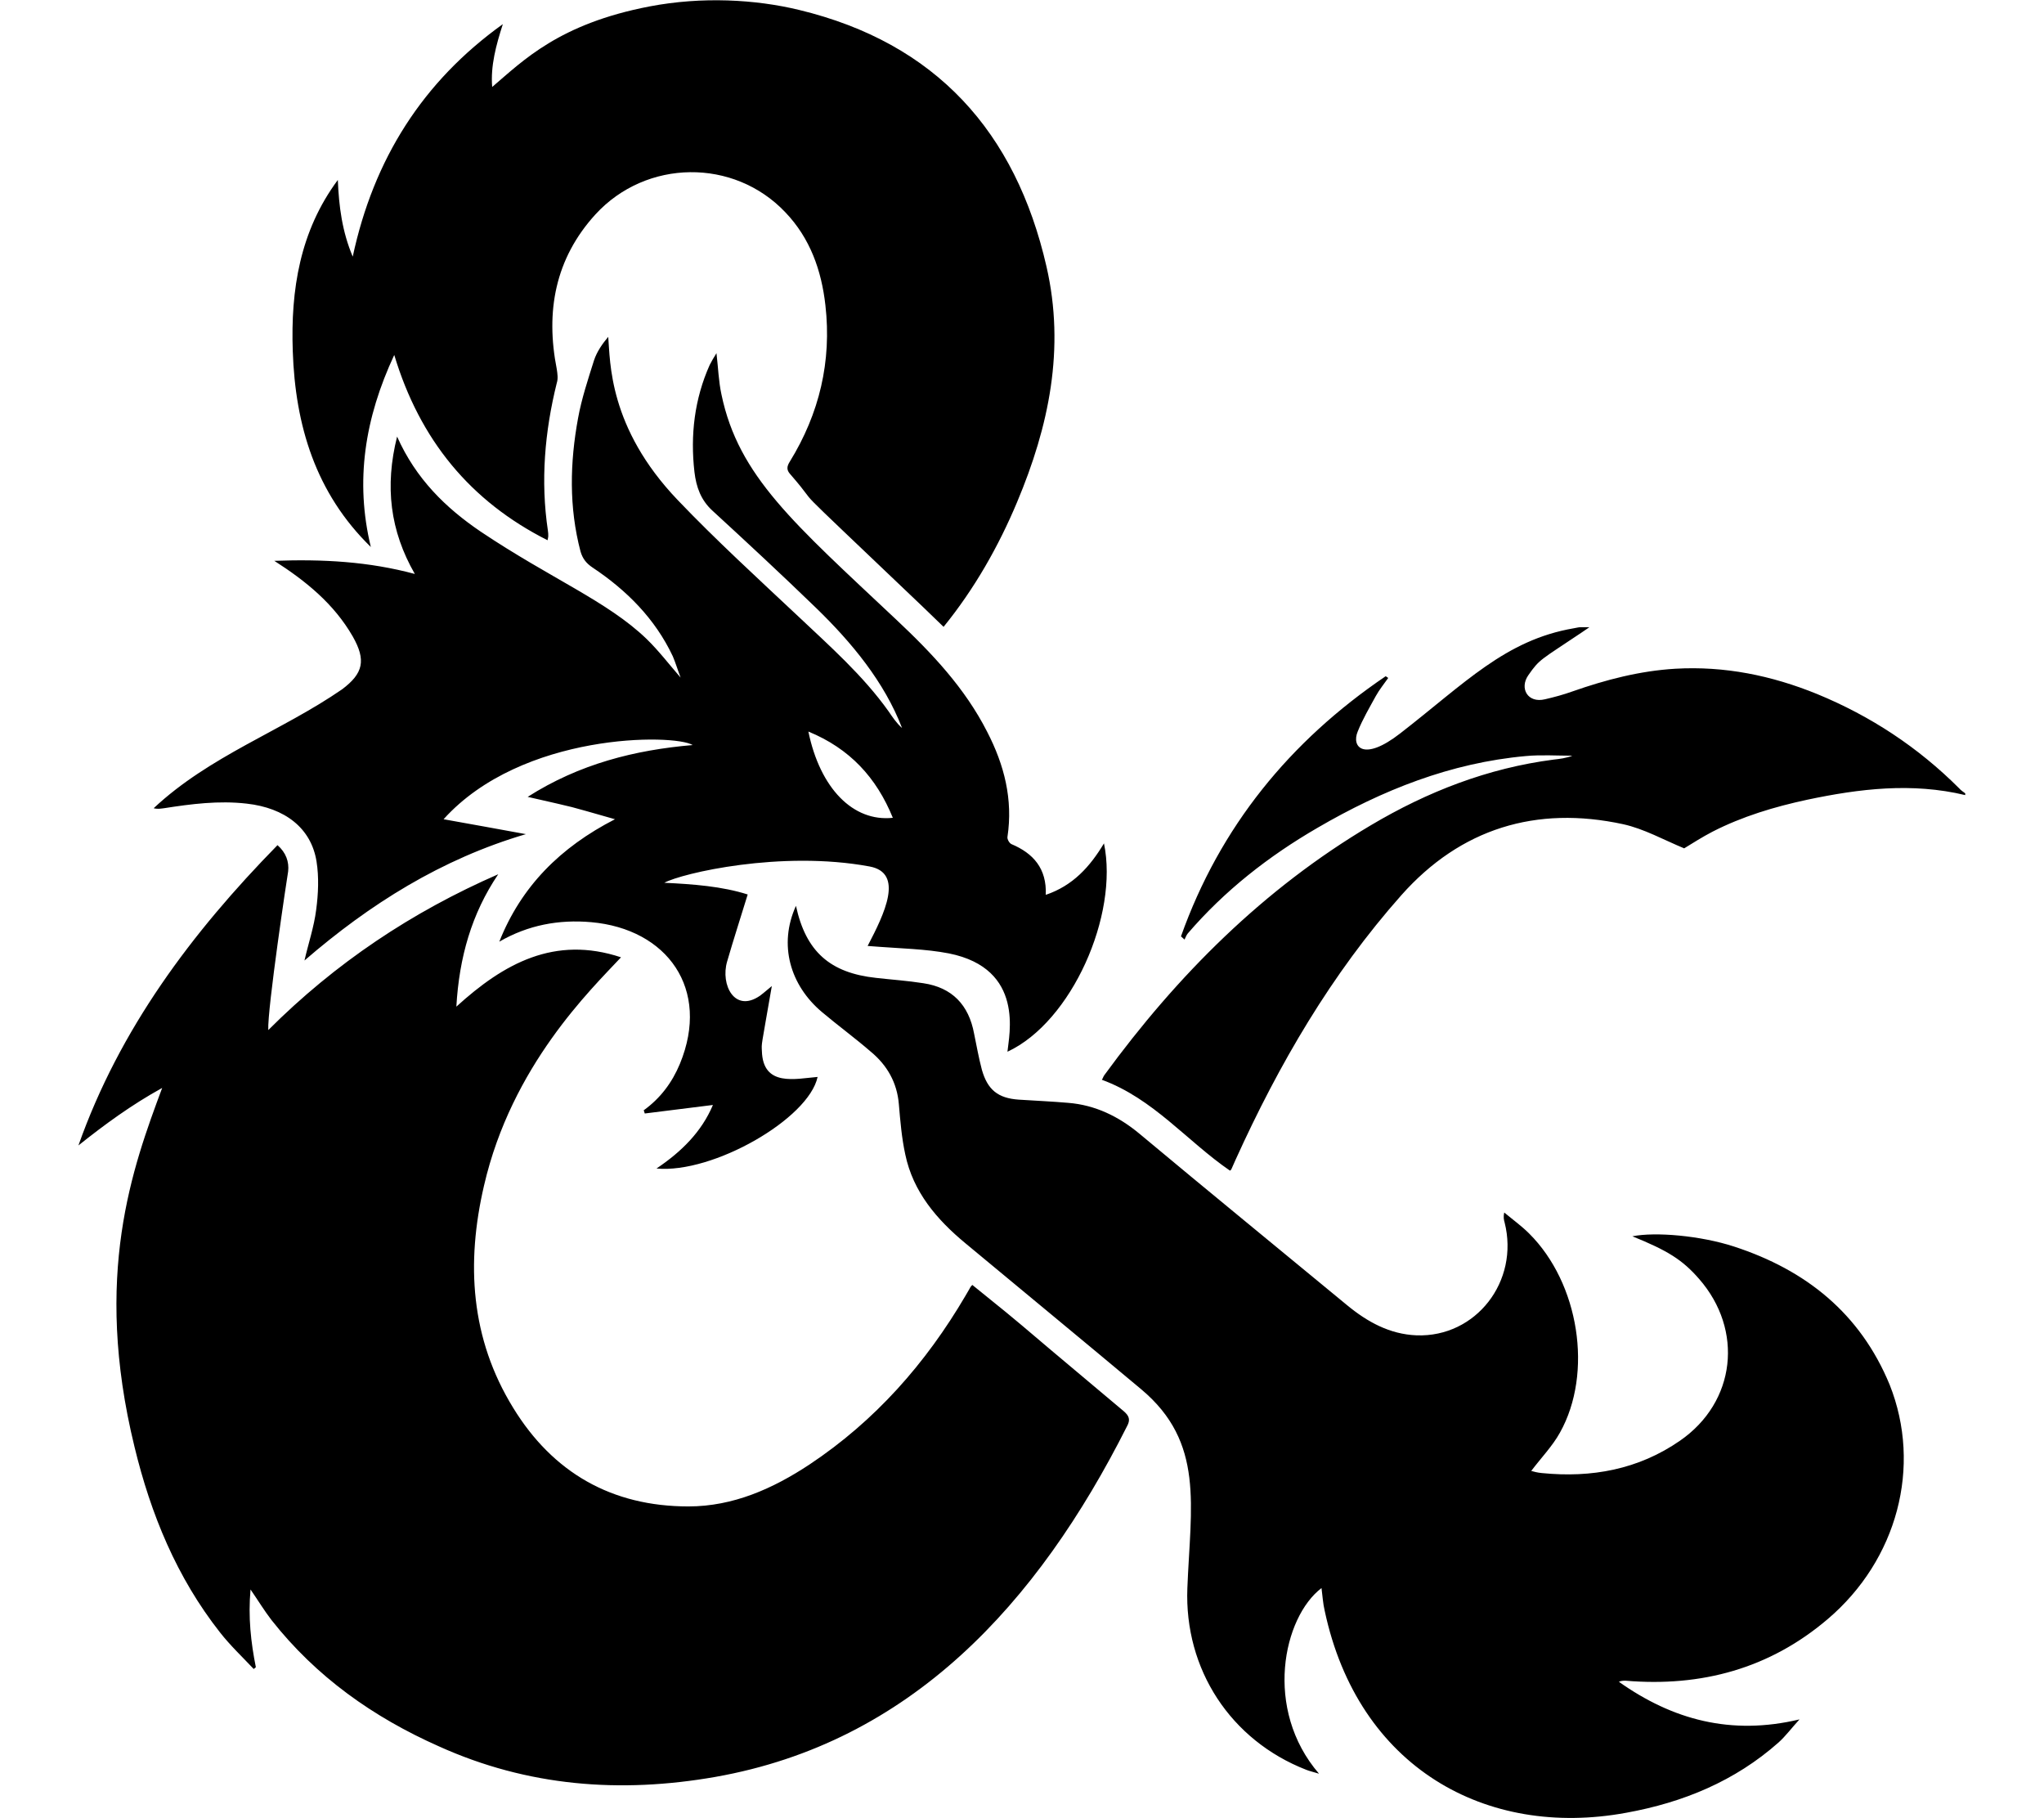
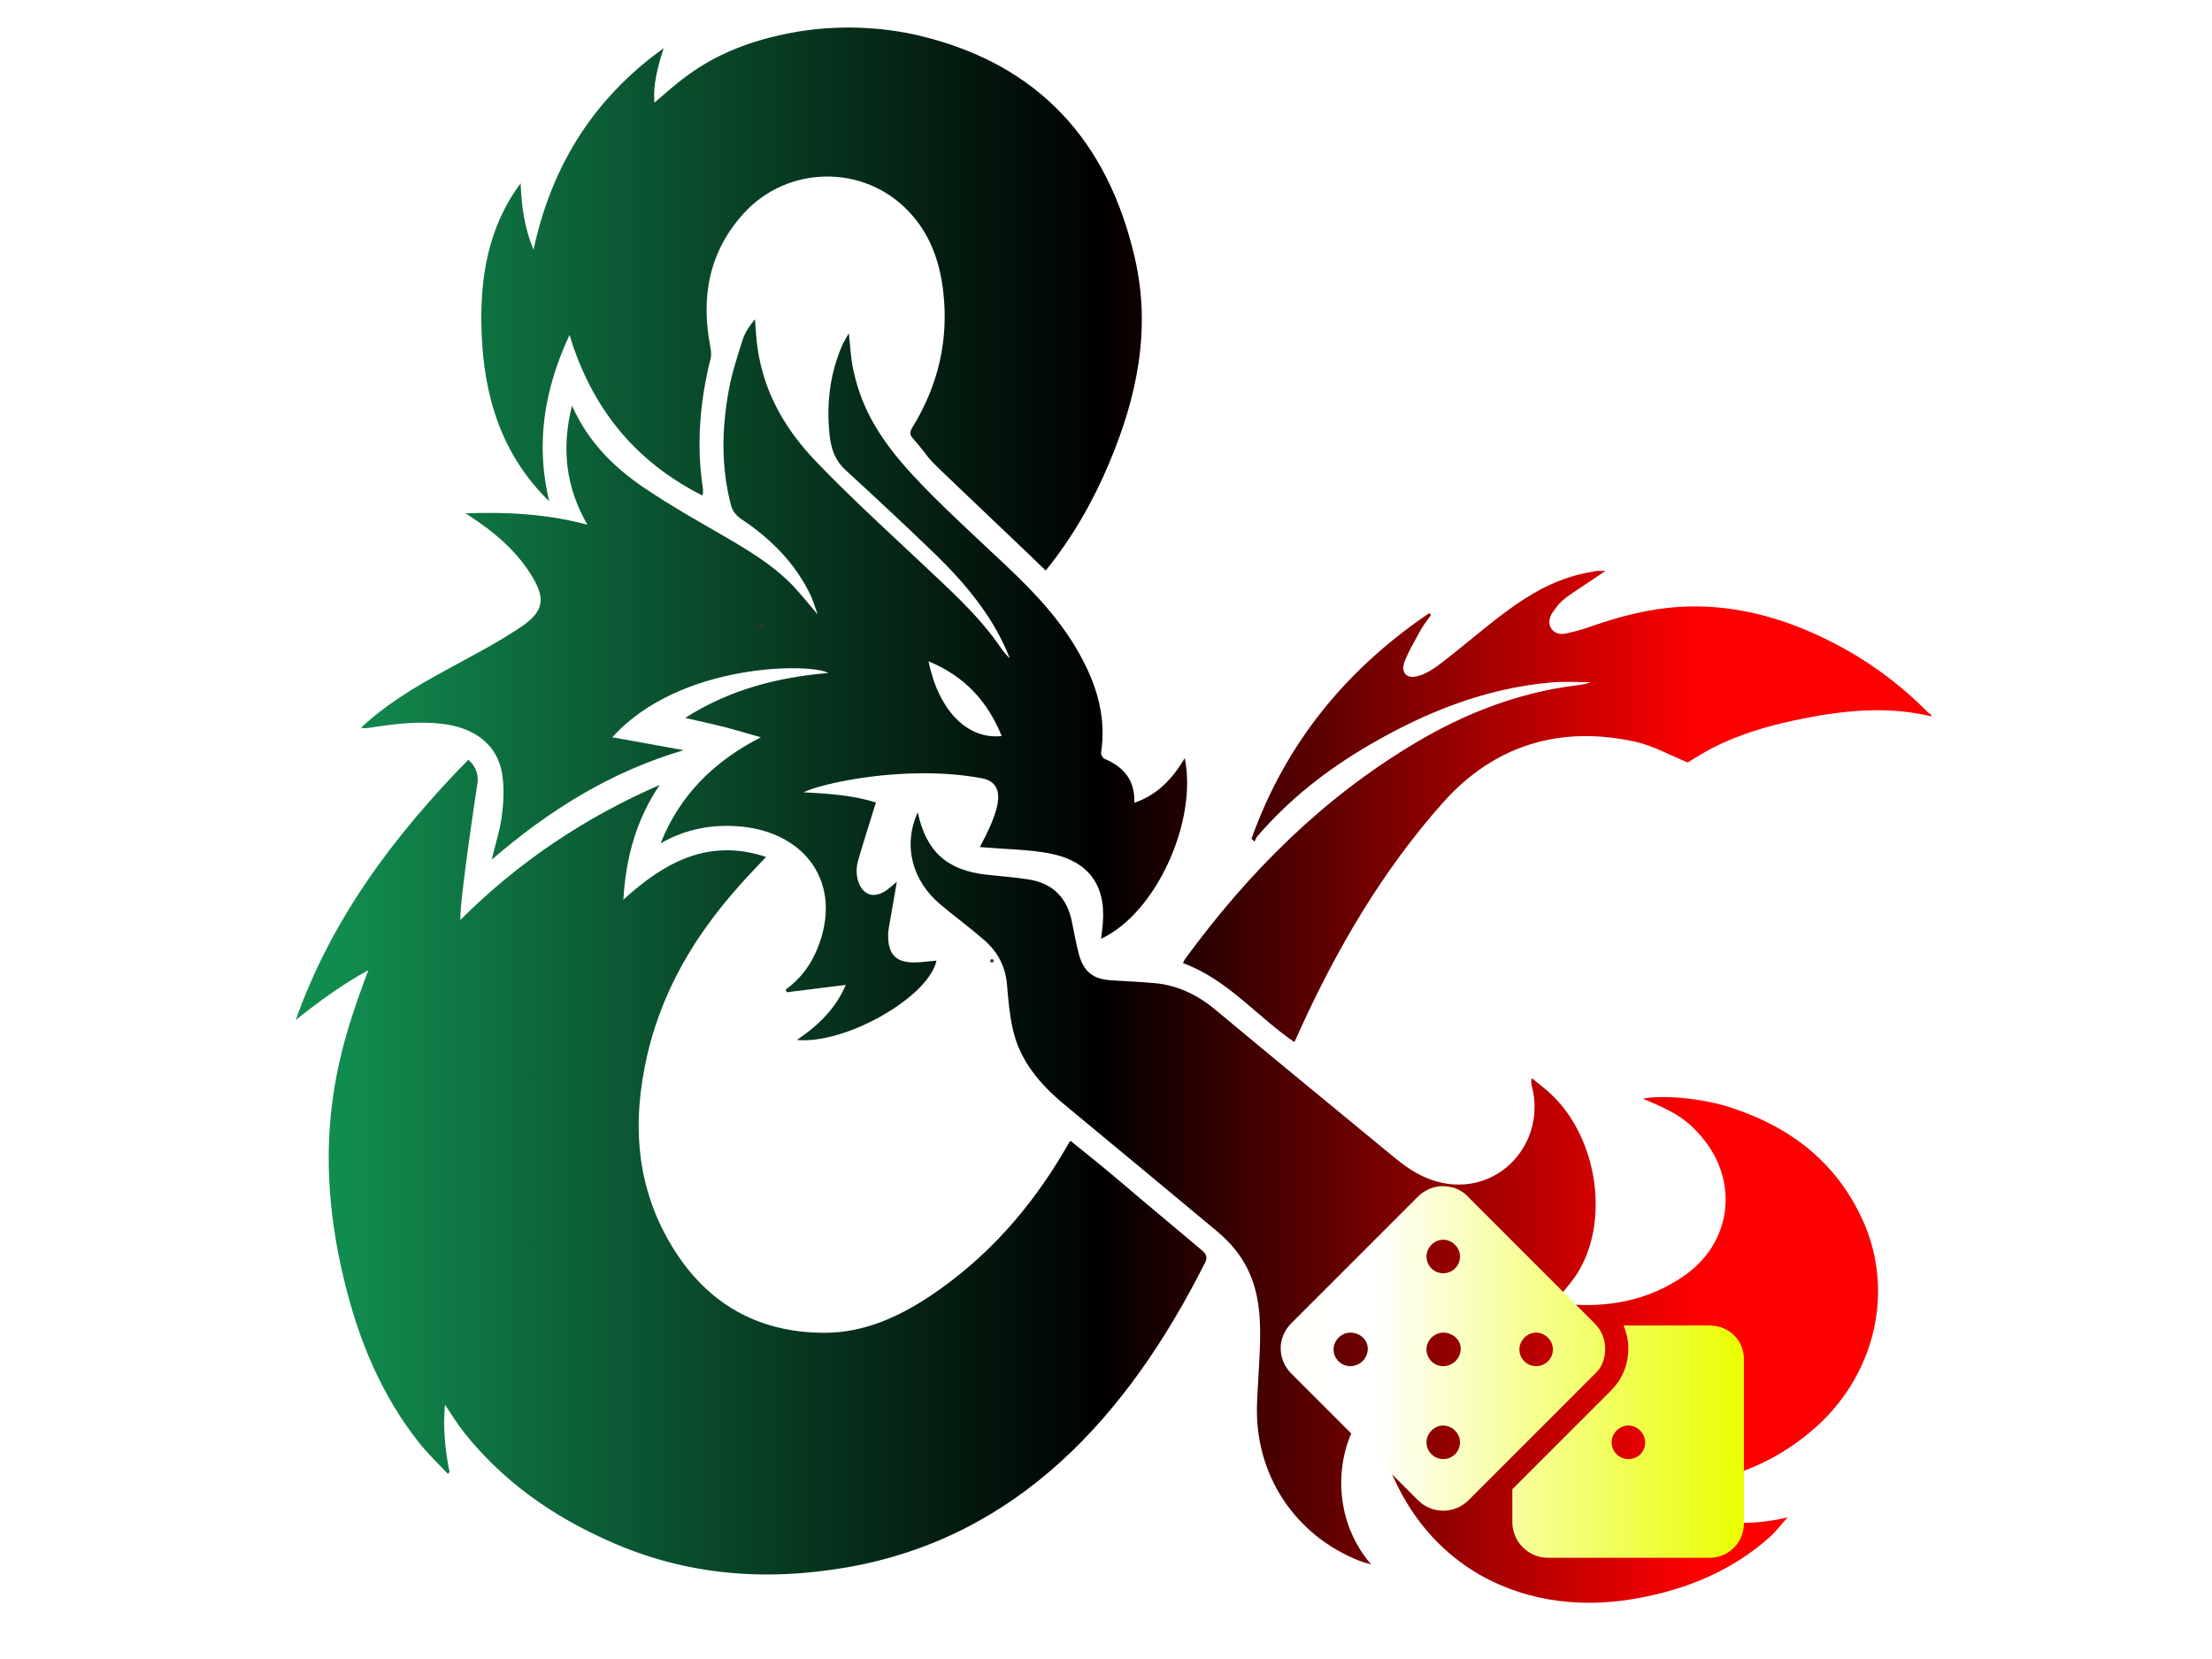
- <svg xmlns="http://www.w3.org/2000/svg" viewBox="0 0 576 512">
-   <path d="M82.5 98.9c-.6-17.2 2-33.8 12.7-48.2.3 7.4 1.2 14.5 4.2 21.6 5.9-27.5 19.7-49.3 42.3-65.5-1.9 5.9-3.5 11.8-3 17.7 8.7-7.4 18.8-17.8 44.4-22.7 14.7-2.8 29.7-2 42.1 1 38.5 9.3 61 34.3 69.7 72.3 5.3 23.1.7 45-8.3 66.4-5.2 12.4-12 24.4-20.7 35.1-2-1.9-3.9-3.8-5.8-5.6-42.8-40.8-26.8-25.2-37.4-37.4-1.1-1.2-1-2.2-.1-3.6 8.3-13.5 11.8-28.2 10-44-1.1-9.8-4.3-18.9-11.3-26.2-14.5-15.3-39.2-15-53.5.6-11.4 12.5-14.1 27.4-10.9 43.6.2 1.3.4 2.7 0 3.9-3.4 13.7-4.6 27.6-2.5 41.6.1.5.1 1.1.1 1.6 0 .3-.1.5-.2 1.1-21.8-11-36-28.3-43.2-52.2-8.3 17.8-11.1 35.5-6.6 54.1-15.6-15.2-21.3-34.3-22-55.2zm469.6 123.2c-11.6-11.6-25-20.4-40.1-26.6-12.8-5.2-26-7.9-39.9-7.1-10 .6-19.6 3.1-29 6.4-2.5.9-5.1 1.6-7.7 2.2-4.9 1.2-7.3-3.1-4.7-6.8 3.2-4.6 3.4-4.2 15-12 .6-.4 1.2-.8 2.2-1.5h-2.5c-.6 0-1.2.2-1.9.3-19.3 3.3-30.7 15.5-48.9 29.6-10.4 8.1-13.8 3.8-12-.5 1.4-3.5 3.3-6.7 5.1-10 1-1.8 2.3-3.4 3.5-5.1-.2-.2-.5-.3-.7-.5-27 18.3-46.7 42.4-57.7 73.3.3.3.7.6 1 .9.3-.6.5-1.2.9-1.7 10.4-12.1 22.8-21.8 36.6-29.8 18.2-10.6 37.5-18.3 58.7-20.2 4.3-.4 8.7-.1 13.1-.1-1.8.7-3.5.9-5.3 1.1-18.5 2.4-35.5 9-51.5 18.5-30.2 17.9-54.5 42.2-75.1 70.4-.3.4-.4.9-.7 1.3 14.5 5.3 24 17.3 36.1 25.6.2-.1.3-.2.4-.4l1.2-2.7c12.2-26.9 27-52.3 46.7-74.5 16.7-18.8 38-25.3 62.5-20 5.9 1.3 11.4 4.4 17.2 6.8 2.3-1.4 5.1-3.2 8-4.7 8.4-4.3 17.4-7 26.7-9 14.7-3.1 29.5-4.9 44.5-1.3v-.5c-.5-.4-1.2-.8-1.7-1.4zM316.7 397.6c-39.4-33-22.8-19.5-42.7-35.6-.8.9 0-.2-1.9 3-11.2 19.1-25.5 35.3-44 47.6-10.3 6.8-21.5 11.8-34.1 11.8-21.6 0-38.2-9.5-49.4-27.8-12-19.5-13.3-40.7-8.2-62.6 7.8-33.8 30.1-55.2 38.6-64.3-18.7-6.2-33 1.7-46.4 13.9.8-13.9 4.3-26.2 11.8-37.3-24.3 10.6-45.9 25-64.8 43.9-.3-5.8 5.4-43.7 5.6-44.7.3-2.7-.6-5.3-3-7.4-24.2 24.7-44.5 51.8-56.1 84.6 7.4-5.9 14.9-11.4 23.6-16.2-8.3 22.3-19.6 52.8-7.8 101.1 4.6 19 11.9 36.8 24.1 52.3 2.9 3.7 6.3 6.9 9.5 10.3.2-.2.4-.3.6-.5-1.4-7-2.2-14.1-1.5-21.9 2.2 3.2 3.9 6 5.9 8.6 12.6 16 28.7 27.4 47.2 35.6 25 11.3 51.1 13.3 77.9 8.6 54.9-9.7 90.7-48.6 116-98.8 1-1.8.6-2.9-.9-4.2zm172-46.4c-9.5-3.1-22.2-4.2-28.7-2.9 9.9 4 14.1 6.6 18.8 12 12.6 14.4 10.4 34.7-5.4 45.6-11.7 8.1-24.9 10.5-38.9 9.1-1.2-.1-2.3-.4-3-.6 2.8-3.7 6-7 8.1-10.8 9.4-16.8 5.4-42.1-8.7-56.1-2.1-2.1-4.6-3.9-7-5.9-.3 1.3-.1 2.1.1 2.8 4.2 16.6-8.1 32.4-24.8 31.8-7.6-.3-13.9-3.8-19.6-8.5-19.5-16.1-39.1-32.1-58.5-48.3-5.9-4.9-12.5-8.1-20.1-8.7-4.6-.4-9.3-.6-13.9-.9-5.9-.4-8.8-2.8-10.4-8.4-.9-3.4-1.5-6.8-2.2-10.2-1.5-8.1-6.2-13-14.3-14.2-4.4-.7-8.9-1-13.3-1.5-13-1.4-19.8-7.4-22.6-20.3-5 11-1.6 22.4 7.3 29.9 4.5 3.8 9.3 7.3 13.8 11.2 4.6 3.8 7.4 8.7 7.9 14.8.4 4.7.8 9.5 1.8 14.1 2.2 10.6 8.9 18.4 17 25.1 16.5 13.7 33 27.3 49.5 41.1 17.9 15 13.9 32.8 13 56-.9 22.9 12.2 42.9 33.5 51.2 1 .4 2 .6 3.6 1.1-15.7-18.2-10.1-44.1.7-52.3.3 2.2.4 4.3.9 6.4 9.4 44.1 45.4 64.2 85 56.9 16-2.9 30.6-8.9 42.9-19.8 2-1.8 3.7-4.1 5.9-6.5-19.3 4.6-35.8.1-50.9-10.6.7-.3 1.3-.3 1.9-.3 21.3 1.8 40.6-3.4 57-17.4 19.5-16.6 26.6-42.9 17.4-66-8.3-20.1-23.6-32.3-43.8-38.9zM99.4 179.3c-5.3-9.2-13.2-15.6-22.1-21.3 13.7-.5 26.6.2 39.6 3.7-7-12.2-8.5-24.7-5-38.7 5.3 11.9 13.7 20.1 23.6 26.8 19.7 13.2 35.7 19.6 46.7 30.2 3.4 3.3 6.3 7.1 9.6 10.9-.8-2.1-1.4-4.1-2.2-6-5-10.6-13-18.6-22.6-25-1.8-1.2-2.8-2.5-3.4-4.5-3.3-12.5-3-25.1-.7-37.6 1-5.5 2.8-10.9 4.5-16.3.8-2.4 2.3-4.6 4-6.6.6 6.9 0 25.5 19.6 46 10.8 11.3 22.4 21.9 33.9 32.7 9 8.5 18.3 16.7 25.5 26.8 1.1 1.6 2.2 3.3 3.8 4.7-5-13-14.2-24.1-24.2-33.8-9.6-9.3-19.4-18.4-29.2-27.4-3.3-3-4.6-6.7-5.1-10.9-1.2-10.4 0-20.6 4.3-30.2.5-1 1.1-2 1.9-3.3.5 4.2.6 7.9 1.4 11.6 4.8 23.1 20.4 36.3 49.3 63.5 10 9.4 19.3 19.2 25.6 31.6 4.8 9.3 7.3 19 5.7 29.6-.1.6.5 1.7 1.1 2 6.2 2.6 10 6.9 9.7 14.3 7.7-2.6 12.5-8 16.4-14.5 4.2 20.2-9.1 50.3-27.2 58.7.4-4.5 5-23.4-16.5-27.7-6.8-1.3-12.8-1.3-22.9-2.1 4.7-9 10.4-20.6.5-22.4-24.9-4.6-52.8 1.9-57.8 4.6 8.2.4 16.3 1 23.5 3.3-2 6.5-4 12.7-5.8 18.9-1.9 6.5 2.1 14.6 9.3 9.6 1.2-.9 2.3-1.9 3.3-2.7-3.1 17.9-2.9 15.9-2.8 18.3.3 10.2 9.5 7.8 15.7 7.3-2.5 11.8-29.5 27.3-45.4 25.8 7-4.7 12.7-10.3 15.9-17.9-6.5.8-12.9 1.6-19.2 2.4l-.3-.9c4.7-3.4 8-7.8 10.2-13.1 8.7-21.1-3.6-38-25-39.9-9.1-.8-17.8.8-25.9 5.5 6.2-15.6 17.2-26.6 32.6-34.5-15.2-4.3-8.9-2.7-24.6-6.3 14.6-9.3 30.2-13.2 46.5-14.6-5.2-3.2-48.1-3.6-70.2 20.9 7.9 1.4 15.5 2.8 23.2 4.2-23.8 7-44 19.7-62.4 35.6 1.1-4.8 2.7-9.5 3.3-14.3.6-4.5.8-9.2.1-13.6-1.5-9.4-8.9-15.1-19.7-16.3-7.9-.9-15.6.1-23.3 1.3-.9.1-1.7.3-2.9 0 15.8-14.8 36-21.7 53.1-33.5 6-4.5 6.8-8.2 3-14.9zm128.4 26.8c3.3 16 12.6 25.5 23.8 24.3-4.6-11.3-12.1-19.5-23.8-24.3z" />
+ <svg xmlns="http://www.w3.org/2000/svg" version="1.1" width="640" height="480" viewBox="0 0 640 480" xml:space="preserve">
+   <defs>
+ </defs>
+   <g transform="matrix(0.89 0 0 0.89 322.18 235.85)">
+     <linearGradient id="SVGID_1858" gradientUnits="userSpaceOnUse" gradientTransform="matrix(1 0 0 1 22.1 0.07)" x1="0" y1="256.047" x2="531.7" y2="256.047">
+       <stop offset="2.927%" style="stop-color:rgba(17, 140, 79, 1);" />
+       <stop offset="49.268%" style="stop-color:rgba(0, 0, 0, 1);" />
+       <stop offset="85.854%" style="stop-color:rgba(255, 0, 0, 1);" />
+     </linearGradient>
+     <path style="stroke: none; stroke-width: 1; stroke-dasharray: none; stroke-linecap: butt; stroke-dashoffset: 0; stroke-linejoin: miter; stroke-miterlimit: 4; fill: url(#SVGID_1858); fill-rule: nonzero; opacity: 1;" transform=" translate(-287.95, -256.12)" d="M 82.5 98.9 c -0.6 -17.2 2 -33.8 12.7 -48.2 c 0.3 7.4 1.2 14.5 4.2 21.6 c 5.9 -27.5 19.7 -49.3 42.3 -65.5 c -1.9 5.9 -3.5 11.8 -3 17.7 c 8.7 -7.4 18.8 -17.8 44.4 -22.7 c 14.7 -2.8 29.7 -2 42.1 1 c 38.5 9.3 61 34.3 69.7 72.3 c 5.3 23.1 0.7 45 -8.3 66.4 c -5.2 12.4 -12 24.4 -20.7 35.1 c -2 -1.9 -3.9 -3.8 -5.8 -5.6 c -42.8 -40.8 -26.8 -25.2 -37.4 -37.4 c -1.1 -1.2 -1 -2.2 -0.1 -3.6 c 8.3 -13.5 11.8 -28.2 10 -44 c -1.1 -9.8 -4.3 -18.9 -11.3 -26.2 c -14.5 -15.3 -39.2 -15 -53.5 0.6 c -11.4 12.5 -14.1 27.4 -10.9 43.6 c 0.2 1.3 0.4 2.7 0 3.9 c -3.4 13.7 -4.6 27.6 -2.5 41.6 c 0.1 0.5 0.1 1.1 0.1 1.6 c 0 0.3 -0.1 0.5 -0.2 1.1 c -21.8 -11 -36 -28.3 -43.2 -52.2 c -8.3 17.8 -11.1 35.5 -6.6 54.1 c -15.6 -15.2 -21.3 -34.3 -22 -55.2 z m 469.6 123.2 c -11.6 -11.6 -25 -20.4 -40.1 -26.6 c -12.8 -5.2 -26 -7.9 -39.9 -7.1 c -10 0.6 -19.6 3.1 -29 6.4 c -2.5 0.9 -5.1 1.6 -7.7 2.2 c -4.9 1.2 -7.3 -3.1 -4.7 -6.8 c 3.2 -4.6 3.4 -4.2 15 -12 c 0.6 -0.4 1.2 -0.8 2.2 -1.5 h -2.5 c -0.6 0 -1.2 0.2 -1.9 0.3 c -19.3 3.3 -30.7 15.5 -48.9 29.6 c -10.4 8.1 -13.8 3.8 -12 -0.5 c 1.4 -3.5 3.3 -6.7 5.1 -10 c 1 -1.8 2.3 -3.4 3.5 -5.1 c -0.2 -0.2 -0.5 -0.3 -0.7 -0.5 c -27 18.3 -46.7 42.4 -57.7 73.3 c 0.3 0.3 0.7 0.6 1 0.9 c 0.3 -0.6 0.5 -1.2 0.9 -1.7 c 10.4 -12.1 22.8 -21.8 36.6 -29.8 c 18.2 -10.6 37.5 -18.3 58.7 -20.2 c 4.3 -0.4 8.7 -0.1 13.1 -0.1 c -1.8 0.7 -3.5 0.9 -5.3 1.1 c -18.5 2.4 -35.5 9 -51.5 18.5 c -30.2 17.9 -54.5 42.2 -75.1 70.4 c -0.3 0.4 -0.4 0.9 -0.7 1.3 c 14.5 5.3 24 17.3 36.1 25.6 c 0.2 -0.1 0.3 -0.2 0.4 -0.4 l 1.2 -2.7 c 12.2 -26.9 27 -52.3 46.7 -74.5 c 16.7 -18.8 38 -25.3 62.5 -20 c 5.9 1.3 11.4 4.4 17.2 6.8 c 2.3 -1.4 5.1 -3.2 8 -4.7 c 8.4 -4.3 17.4 -7 26.7 -9 c 14.7 -3.1 29.5 -4.9 44.5 -1.3 v -0.5 c -0.5 -0.4 -1.2 -0.8 -1.7 -1.4 z M 316.7 397.6 c -39.4 -33 -22.8 -19.5 -42.7 -35.6 c -0.8 0.9 0 -0.2 -1.9 3 c -11.2 19.1 -25.5 35.3 -44 47.6 c -10.3 6.8 -21.5 11.8 -34.1 11.8 c -21.6 0 -38.2 -9.5 -49.4 -27.8 c -12 -19.5 -13.3 -40.7 -8.2 -62.6 c 7.8 -33.8 30.1 -55.2 38.6 -64.3 c -18.7 -6.2 -33 1.7 -46.4 13.9 c 0.8 -13.9 4.3 -26.2 11.8 -37.3 c -24.3 10.6 -45.9 25 -64.8 43.9 c -0.3 -5.8 5.4 -43.7 5.6 -44.7 c 0.3 -2.7 -0.6 -5.3 -3 -7.4 c -24.2 24.7 -44.5 51.8 -56.1 84.6 c 7.4 -5.9 14.9 -11.4 23.6 -16.2 c -8.3 22.3 -19.6 52.8 -7.8 101.1 c 4.6 19 11.9 36.8 24.1 52.3 c 2.9 3.7 6.3 6.9 9.5 10.3 c 0.2 -0.2 0.4 -0.3 0.6 -0.5 c -1.4 -7 -2.2 -14.1 -1.5 -21.9 c 2.2 3.2 3.9 6 5.9 8.6 c 12.6 16 28.7 27.4 47.2 35.6 c 25 11.3 51.1 13.3 77.9 8.6 c 54.9 -9.7 90.7 -48.6 116 -98.8 c 1 -1.8 0.6 -2.9 -0.9 -4.2 z m 172 -46.4 c -9.5 -3.1 -22.2 -4.2 -28.7 -2.9 c 9.9 4 14.1 6.6 18.8 12 c 12.6 14.4 10.4 34.7 -5.4 45.6 c -11.7 8.1 -24.9 10.5 -38.9 9.1 c -1.2 -0.1 -2.3 -0.4 -3 -0.6 c 2.8 -3.7 6 -7 8.1 -10.8 c 9.4 -16.8 5.4 -42.1 -8.7 -56.1 c -2.1 -2.1 -4.6 -3.9 -7 -5.9 c -0.3 1.3 -0.1 2.1 0.1 2.8 c 4.2 16.6 -8.1 32.4 -24.8 31.8 c -7.6 -0.3 -13.9 -3.8 -19.6 -8.5 c -19.5 -16.1 -39.1 -32.1 -58.5 -48.3 c -5.9 -4.9 -12.5 -8.1 -20.1 -8.7 c -4.6 -0.4 -9.3 -0.6 -13.9 -0.9 c -5.9 -0.4 -8.8 -2.8 -10.4 -8.4 c -0.9 -3.4 -1.5 -6.8 -2.2 -10.2 c -1.5 -8.1 -6.2 -13 -14.3 -14.2 c -4.4 -0.7 -8.9 -1 -13.3 -1.5 c -13 -1.4 -19.8 -7.4 -22.6 -20.3 c -5 11 -1.6 22.4 7.3 29.9 c 4.5 3.8 9.3 7.3 13.8 11.2 c 4.6 3.8 7.4 8.7 7.9 14.8 c 0.4 4.7 0.8 9.5 1.8 14.1 c 2.2 10.6 8.9 18.4 17 25.1 c 16.5 13.7 33 27.3 49.5 41.1 c 17.9 15 13.9 32.8 13 56 c -0.9 22.9 12.2 42.9 33.5 51.2 c 1 0.4 2 0.6 3.6 1.1 c -15.7 -18.2 -10.1 -44.1 0.7 -52.3 c 0.3 2.2 0.4 4.3 0.9 6.4 c 9.4 44.1 45.4 64.2 85 56.9 c 16 -2.9 30.6 -8.9 42.9 -19.8 c 2 -1.8 3.7 -4.1 5.9 -6.5 c -19.3 4.6 -35.8 0.1 -50.9 -10.6 c 0.7 -0.3 1.3 -0.3 1.9 -0.3 c 21.3 1.8 40.6 -3.4 57 -17.4 c 19.5 -16.6 26.6 -42.9 17.4 -66 c -8.3 -20.1 -23.6 -32.3 -43.8 -38.9 z M 99.4 179.3 c -5.3 -9.2 -13.2 -15.6 -22.1 -21.3 c 13.7 -0.5 26.6 0.2 39.6 3.7 c -7 -12.2 -8.5 -24.7 -5 -38.7 c 5.3 11.9 13.7 20.1 23.6 26.8 c 19.7 13.2 35.7 19.6 46.7 30.2 c 3.4 3.3 6.3 7.1 9.6 10.9 c -0.8 -2.1 -1.4 -4.1 -2.2 -6 c -5 -10.6 -13 -18.6 -22.6 -25 c -1.8 -1.2 -2.8 -2.5 -3.4 -4.5 c -3.3 -12.5 -3 -25.1 -0.7 -37.6 c 1 -5.5 2.8 -10.9 4.5 -16.3 c 0.8 -2.4 2.3 -4.6 4 -6.6 c 0.6 6.9 0 25.5 19.6 46 c 10.8 11.3 22.4 21.9 33.9 32.7 c 9 8.5 18.3 16.7 25.5 26.8 c 1.1 1.6 2.2 3.3 3.8 4.7 c -5 -13 -14.2 -24.1 -24.2 -33.8 c -9.6 -9.3 -19.4 -18.4 -29.2 -27.4 c -3.3 -3 -4.6 -6.7 -5.1 -10.9 c -1.2 -10.4 0 -20.6 4.3 -30.2 c 0.5 -1 1.1 -2 1.9 -3.3 c 0.5 4.2 0.6 7.9 1.4 11.6 c 4.8 23.1 20.4 36.3 49.3 63.5 c 10 9.4 19.3 19.2 25.6 31.6 c 4.8 9.3 7.3 19 5.7 29.6 c -0.1 0.6 0.5 1.7 1.1 2 c 6.2 2.6 10 6.9 9.7 14.3 c 7.7 -2.6 12.5 -8 16.4 -14.5 c 4.2 20.2 -9.1 50.3 -27.2 58.7 c 0.4 -4.5 5 -23.4 -16.5 -27.7 c -6.8 -1.3 -12.8 -1.3 -22.9 -2.1 c 4.7 -9 10.4 -20.6 0.5 -22.4 c -24.9 -4.6 -52.8 1.9 -57.8 4.6 c 8.2 0.4 16.3 1 23.5 3.3 c -2 6.5 -4 12.7 -5.8 18.9 c -1.9 6.5 2.1 14.6 9.3 9.6 c 1.2 -0.9 2.3 -1.9 3.3 -2.7 c -3.1 17.9 -2.9 15.9 -2.8 18.3 c 0.3 10.2 9.5 7.8 15.7 7.3 c -2.5 11.8 -29.5 27.3 -45.4 25.8 c 7 -4.7 12.7 -10.3 15.9 -17.9 c -6.5 0.8 -12.9 1.6 -19.2 2.4 l -0.3 -0.9 c 4.7 -3.4 8 -7.8 10.2 -13.1 c 8.7 -21.1 -3.6 -38 -25 -39.9 c -9.1 -0.8 -17.8 0.8 -25.9 5.5 c 6.2 -15.6 17.2 -26.6 32.6 -34.5 c -15.2 -4.3 -8.9 -2.7 -24.6 -6.3 c 14.6 -9.3 30.2 -13.2 46.5 -14.6 c -5.2 -3.2 -48.1 -3.6 -70.2 20.9 c 7.9 1.4 15.5 2.8 23.2 4.2 c -23.8 7 -44 19.7 -62.4 35.6 c 1.1 -4.8 2.7 -9.5 3.3 -14.3 c 0.6 -4.5 0.8 -9.2 0.1 -13.6 c -1.5 -9.4 -8.9 -15.1 -19.7 -16.3 c -7.9 -0.9 -15.6 0.1 -23.3 1.3 c -0.9 0.1 -1.7 0.3 -2.9 0 c 15.8 -14.8 36 -21.7 53.1 -33.5 c 6 -4.5 6.8 -8.2 3 -14.9 z m 128.4 26.8 c 3.3 16 12.6 25.5 23.8 24.3 c -4.6 -11.3 -12.1 -19.5 -23.8 -24.3 z" stroke-linecap="round" />
+   </g>
+   <g transform="matrix(0.21 0 0 0.21 437.55 396.95)">
+     <linearGradient id="SVGID_1189" gradientUnits="userSpaceOnUse" gradientTransform="matrix(1 0 0 1 0 0)" x1="0" y1="256" x2="638.229" y2="256">
+       <stop offset="0%" style="stop-color:rgba(255, 255, 250, 1);" />
+       <stop offset="20%" style="stop-color:rgba(255, 255, 255, 1);" />
+       <stop offset="100%" style="stop-color:rgba(233, 255, 0, 1);" />
+     </linearGradient>
+     <path style="stroke: none; stroke-width: 1; stroke-dasharray: none; stroke-linecap: butt; stroke-dashoffset: 0; stroke-linejoin: miter; stroke-miterlimit: 4; fill: url(#SVGID_1189); fill-rule: nonzero; opacity: 1;" transform=" translate(-319.11, -256)" d="M 447.1 224 c 0 -12.56 -4.781 -25.13 -14.35 -34.76 l -174.9 -174.9 C 249.1 4.786 236.5 0 223.1 0 C 211.4 0 198.9 4.786 189.2 14.35 L 14.35 189.2 C 4.783 198.9 -0.001 211.4 -0.001 223.1 c 0 12.56 4.785 25.17 14.35 34.8 l 174.9 174.9 c 9.625 9.562 22.19 14.35 34.75 14.35 s 25.13 -4.783 34.75 -14.35 l 174.9 -174.9 C 443.2 249.1 447.1 236.6 447.1 224 z M 96 248 c -13.25 0 -23.1 -10.75 -23.1 -23.1 s 10.75 -23.1 23.1 -23.1 S 120 210.8 120 224 S 109.3 248 96 248 z M 224 376 c -13.25 0 -23.1 -10.75 -23.1 -23.1 s 10.75 -23.1 23.1 -23.1 s 23.1 10.75 23.1 23.1 S 237.3 376 224 376 z M 224 248 c -13.25 0 -23.1 -10.75 -23.1 -23.1 s 10.75 -23.1 23.1 -23.1 S 248 210.8 248 224 S 237.3 248 224 248 z M 224 120 c -13.25 0 -23.1 -10.75 -23.1 -23.1 s 10.75 -23.1 23.1 -23.1 s 23.1 10.75 23.1 23.1 S 237.3 120 224 120 z M 352 248 c -13.25 0 -23.1 -10.75 -23.1 -23.1 s 10.75 -23.1 23.1 -23.1 s 23.1 10.75 23.1 23.1 S 365.3 248 352 248 z M 591.1 192 l -118.7 0 c 4.418 10.27 6.604 21.25 6.604 32.23 c 0 20.7 -7.865 41.38 -23.63 57.14 l -136.2 136.2 v 46.37 C 320 490.5 341.5 512 368 512 h 223.1 c 26.5 0 47.1 -21.5 47.1 -47.1 V 240 C 639.1 213.5 618.5 192 591.1 192 z M 479.1 376 c -13.25 0 -23.1 -10.75 -23.1 -23.1 s 10.75 -23.1 23.1 -23.1 s 23.1 10.75 23.1 23.1 S 493.2 376 479.1 376 z" stroke-linecap="round" />
+   </g>
+   <g transform="matrix(1 0 0 1 287 278)">
+     <path style="stroke: rgb(76,44,44); stroke-width: 1; stroke-dasharray: none; stroke-linecap: round; stroke-dashoffset: 0; stroke-linejoin: round; stroke-miterlimit: 10; fill: none; fill-rule: nonzero; opacity: 1;" transform=" translate(-287, -278)" d="M 286.999 278 L 287.001 278" stroke-linecap="round" />
+   </g>
+   <g transform="matrix(1 0 0 1 220 181)">
+     <path style="stroke: rgb(76,44,44); stroke-width: 1; stroke-dasharray: none; stroke-linecap: round; stroke-dashoffset: 0; stroke-linejoin: round; stroke-miterlimit: 10; fill: none; fill-rule: nonzero; opacity: 1;" transform=" translate(-220, -181)" d="M 219.999 181 L 220.001 181" stroke-linecap="round" />
+   </g>
</svg>
